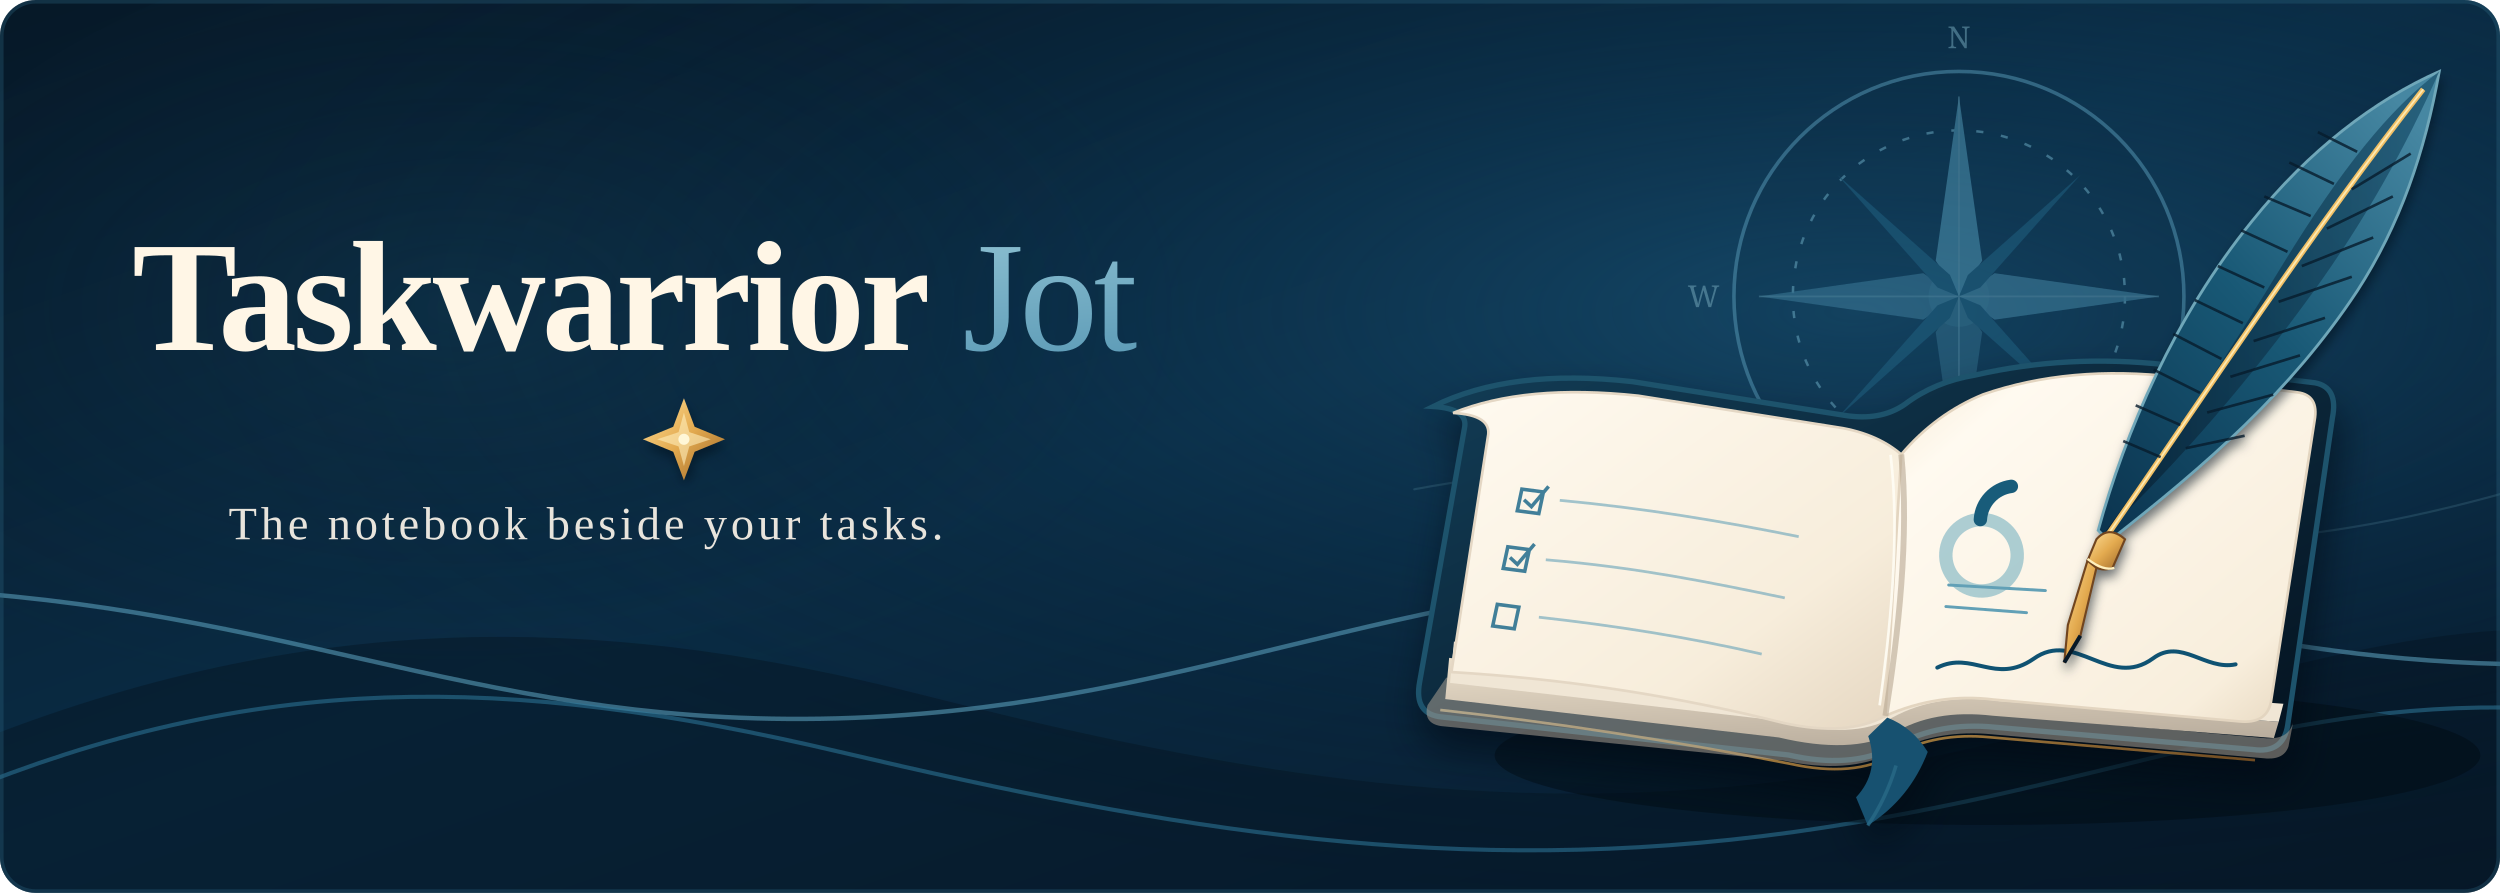
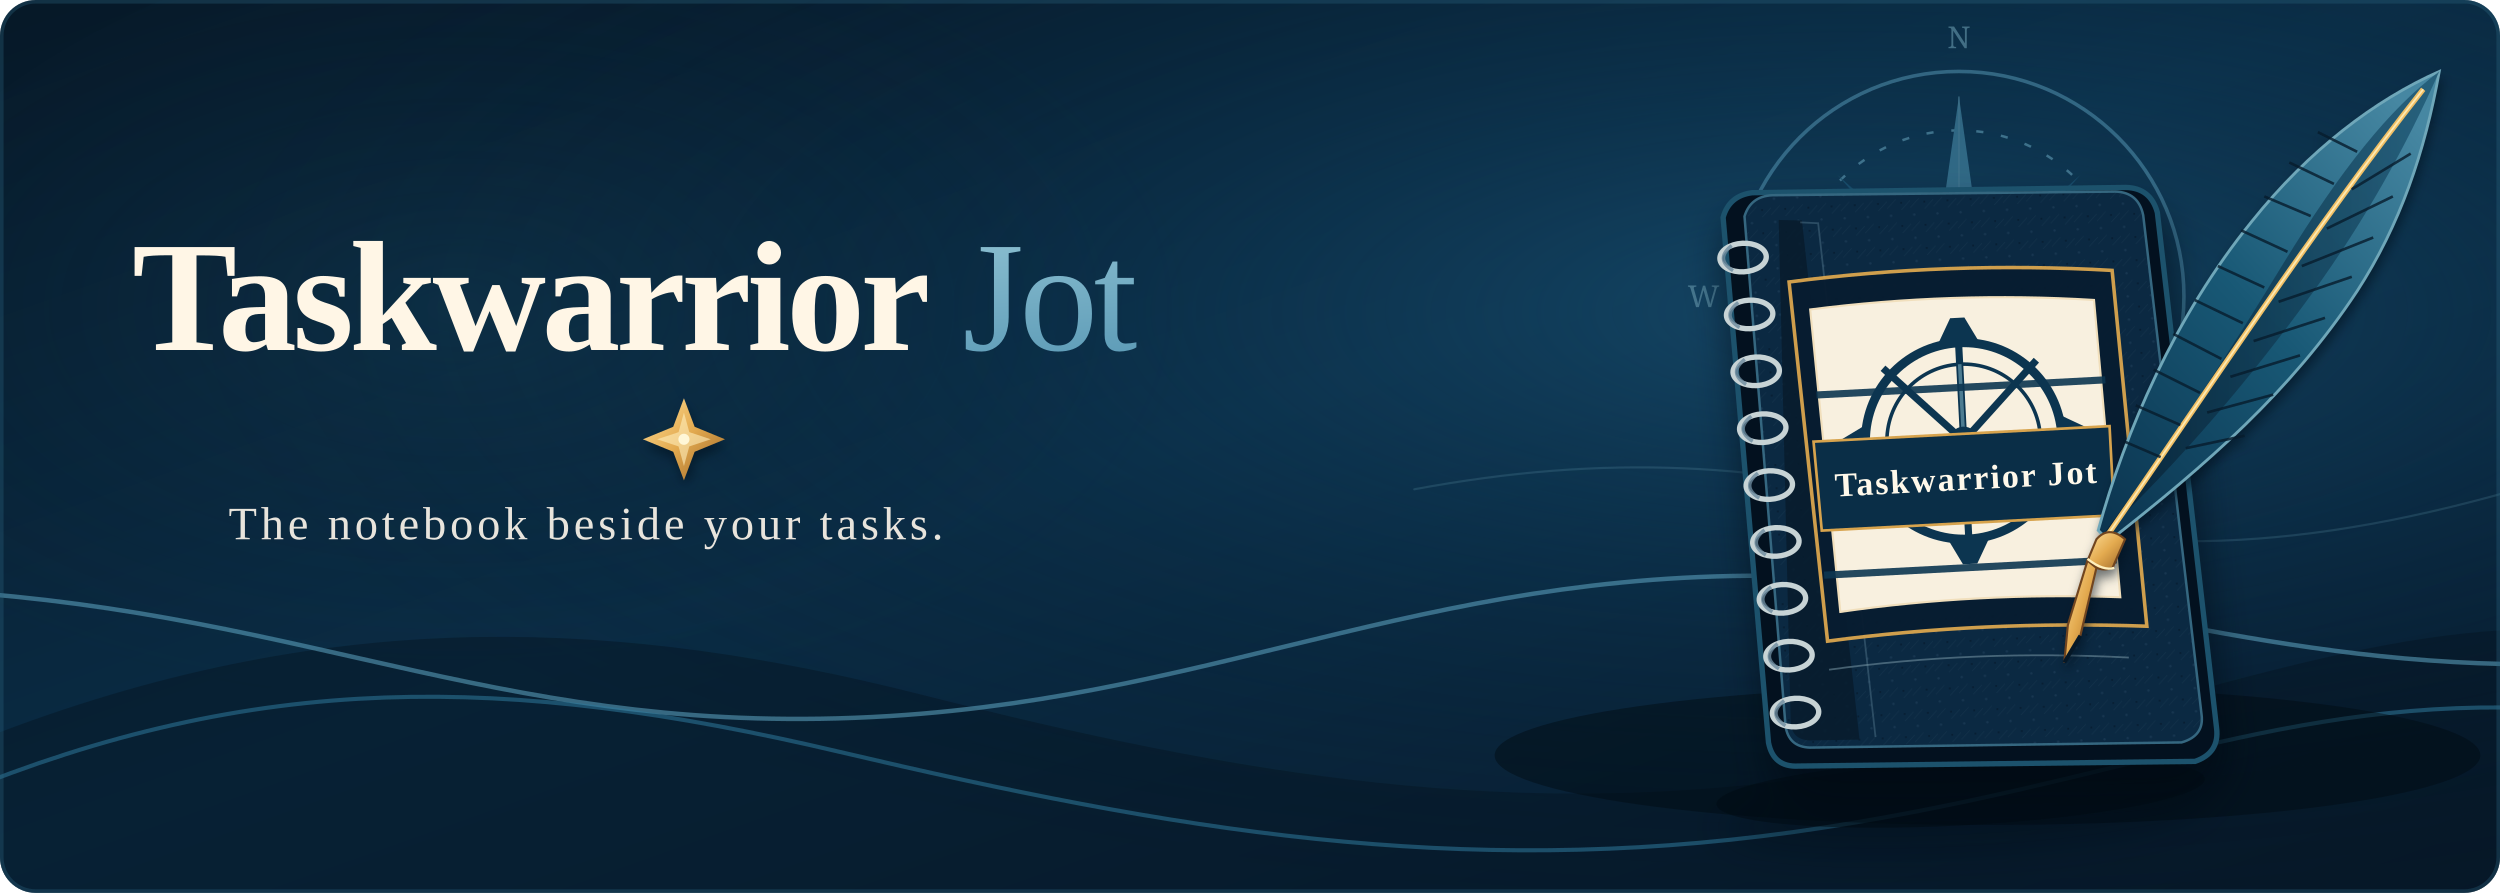
<svg xmlns="http://www.w3.org/2000/svg" width="1400" height="500" viewBox="0 0 1400 500" role="img" aria-labelledby="title desc" shape-rendering="geometricPrecision">
  <defs>
    <linearGradient id="ocean" x1="0" y1="0" x2="1" y2="1">
      <stop offset="0" stop-color="#061827" />
      <stop offset=".48" stop-color="#0a2c45" />
      <stop offset="1" stop-color="#071a2d" />
    </linearGradient>
    <radialGradient id="atmosphere" cx="74%" cy="35%" r="67%">
      <stop offset="0" stop-color="#195274" stop-opacity=".72" />
      <stop offset=".48" stop-color="#0e3a57" stop-opacity=".3" />
      <stop offset="1" stop-color="#020d17" stop-opacity="0" />
    </radialGradient>
    <radialGradient id="titleGlow" cx="35%" cy="43%" r="42%">
      <stop offset="0" stop-color="#1d5571" stop-opacity=".24" />
      <stop offset="1" stop-color="#0b2a42" stop-opacity="0" />
    </radialGradient>
    <linearGradient id="jotText" x1="0" y1="0" x2="1" y2="1">
      <stop offset="0" stop-color="#a7d3df" />
      <stop offset="1" stop-color="#5f9db8" />
    </linearGradient>
    <linearGradient id="paperLeft" x1="0" y1="0" x2=".9" y2="1">
      <stop offset="0" stop-color="#fffaf0" />
      <stop offset=".72" stop-color="#f7eddb" />
      <stop offset="1" stop-color="#e7d9c4" />
    </linearGradient>
    <linearGradient id="paperRight" x1="0" y1="0" x2="1" y2="1">
      <stop offset="0" stop-color="#f6ead5" />
      <stop offset=".18" stop-color="#fffaf0" />
      <stop offset=".82" stop-color="#f8eedc" />
      <stop offset="1" stop-color="#e4d4bb" />
    </linearGradient>
    <linearGradient id="pageEdge" x1="0" y1="0" x2="0" y2="1">
      <stop offset="0" stop-color="#e9ddc9" />
      <stop offset="1" stop-color="#b9ad9d" />
    </linearGradient>
    <linearGradient id="cover" x1="0" y1="0" x2="1" y2="1">
      <stop offset="0" stop-color="#123c55" />
      <stop offset="1" stop-color="#04121f" />
    </linearGradient>
    <linearGradient id="feather" x1="0" y1="1" x2=".8" y2="0">
      <stop offset="0" stop-color="#0b334e" />
      <stop offset=".52" stop-color="#185875" />
      <stop offset="1" stop-color="#4687a2" />
    </linearGradient>
    <linearGradient id="featherShade" x1="0" y1="0" x2="1" y2="0">
      <stop offset="0" stop-color="#061b2d" />
      <stop offset="1" stop-color="#174f6c" />
    </linearGradient>
    <linearGradient id="gold" x1="0" y1="0" x2="1" y2="1">
      <stop offset="0" stop-color="#ffe09a" />
      <stop offset=".5" stop-color="#e3aa4f" />
      <stop offset="1" stop-color="#9b6426" />
    </linearGradient>
+     <pattern id="leather" width="13" height="13" patternUnits="userSpaceOnUse">
+       <rect width="13" height="13" fill="#0b2942" />
+       <circle cx="2" cy="3" r=".7" fill="#4c7090" opacity=".18" />
+       <circle cx="8" cy="9" r=".55" fill="#020f1d" opacity=".42" />
+       <path d="M0 12L5 7M8 13L13 8" stroke="#7592a6" stroke-width=".35" opacity=".09" />
+     </pattern>
    <filter id="softShadow" x="-30%" y="-30%" width="170%" height="190%" color-interpolation-filters="sRGB">
      <feGaussianBlur in="SourceAlpha" stdDeviation="11" result="blur" />
      <feOffset in="blur" dx="2" dy="14" result="offset" />
      <feFlood flood-color="#000913" flood-opacity=".62" result="color" />
      <feComposite in="color" in2="offset" operator="in" result="shadow" />
      <feMerge>
        <feMergeNode in="shadow" />
        <feMergeNode in="SourceGraphic" />
      </feMerge>
    </filter>
    <filter id="smallShadow" x="-40%" y="-40%" width="180%" height="190%" color-interpolation-filters="sRGB">
      <feGaussianBlur in="SourceAlpha" stdDeviation="3" result="blur" />
      <feOffset in="blur" dx="1" dy="4" result="offset" />
      <feFlood flood-color="#00101c" flood-opacity=".55" result="color" />
      <feComposite in="color" in2="offset" operator="in" result="shadow" />
      <feMerge>
        <feMergeNode in="shadow" />
        <feMergeNode in="SourceGraphic" />
      </feMerge>
    </filter>
    <clipPath id="frameClip">
      <rect width="1400" height="500" rx="20" />
    </clipPath>
  </defs>
  <g clip-path="url(#frameClip)">
    <rect width="1400" height="500" rx="20" fill="url(#ocean)" />
    <rect width="1400" height="500" fill="url(#atmosphere)" />
    <ellipse cx="405" cy="210" rx="500" ry="270" fill="url(#titleGlow)" />
    <path d="M0 410C190 338 350 347 516 389C693 434 850 461 1030 433C1170 412 1288 360 1400 353V500H0Z" fill="#041421" opacity=".46" />
    <g id="waves" fill="none" stroke-linecap="round">
      <path d="M-30 331C178 344 287 414 498 401C690 389 807 315 1018 323C1173 329 1269 374 1432 372" stroke="#5ea6c2" stroke-width="2.5" opacity=".55" />
      <path d="M-25 445C143 376 283 377 470 421C657 465 816 492 1004 466C1188 440 1278 389 1430 397" stroke="#2d789a" stroke-width="2.3" opacity=".55" />
      <path d="M792 274C900 254 987 259 1089 285C1193 312 1289 310 1420 271" stroke="#7ab8ca" stroke-width="1.2" opacity=".17" />
    </g>
    <g id="titleBlock">
      <text x="74" y="196" font-family="Georgia, 'Times New Roman', serif" font-size="88" font-weight="600" fill="#fff6e6" letter-spacing="-2.4">Taskwarrior <tspan fill="url(#jotText)" font-weight="500">Jot</tspan>
      </text>
      <g transform="translate(383 246)" filter="url(#smallShadow)">
        <path d="M-236 0H-38M38 0H236" stroke="url(#gold)" stroke-width="2.2" />
        <path d="M0-23L6-7L23 0L6 7L0 23L-6 7L-23 0L-6-7Z" fill="url(#gold)" />
        <path d="M0-15L3-4L15 0L3 4L0 15L-3 4L-15 0L-3-4Z" fill="#fff0bd" opacity=".58" />
        <circle r="3.1" fill="#fff7d7" />
      </g>
      <text x="128" y="302" font-family="Georgia, 'Times New Roman', serif" font-size="26" fill="#e8e4dc" letter-spacing="2.15">The notebook beside your tasks.</text>
    </g>
    <g id="compassRose" transform="translate(1097 166)" opacity=".52" aria-label="Compass rose">
      <circle r="126" fill="#08263b" fill-opacity=".28" stroke="#5595b2" stroke-width="2" />
      <circle r="93" fill="none" stroke="#6aa6be" stroke-width="1.4" stroke-dasharray="4 10" />
      <circle r="17" fill="#3f7e9c" opacity=".42" />
      <g fill="#4f94b1">
        <path d="M0-112L13-20L0 0L-13-20Z" />
        <path d="M112 0L20 13L0 0L20-13Z" opacity=".82" />
        <path d="M0 112L-13 20L0 0L13 20Z" opacity=".52" />
        <path d="M-112 0L-20-13L0 0L-20 13Z" opacity=".68" />
      </g>
      <g fill="#1e5d7d">
        <path d="M-68-68L-12-5L0 0L-5-12Z" />
        <path d="M68-68L12-5L0 0L5-12Z" />
        <path d="M68 68L12 5L0 0L5 12Z" />
        <path d="M-68 68L-12 5L0 0L-5 12Z" />
      </g>
      <path d="M0-112V112M-112 0H112" stroke="#72abc0" stroke-width="1" opacity=".56" />
      <g fill="#75a9bc" font-family="Georgia,serif" font-size="17" text-anchor="middle">
        <text y="-139">N</text>
        <text y="151">S</text>
        <text x="143" y="6">E</text>
        <text x="-143" y="6">W</text>
      </g>
    </g>
    <ellipse cx="1113" cy="423" rx="276" ry="39" fill="#000a12" opacity=".47" />
-     <g id="notebook" transform="rotate(-2 1080 320)" filter="url(#softShadow)">
+     <g id="notebook" transform="rotate(-2 1080 320)" filter="url(#softShadow)" display="none">
      <path d="M806 218Q850 198 918 208L1036 231Q1056 235 1070 226Q1087 214 1110 211Q1162 201 1217 209L1300 222Q1313 225 1309 242L1278 413Q1275 429 1258 426L1110 408Q1080 405 1056 418Q1032 429 998 420L805 392Q789 390 793 372L823 231Q826 220 806 218Z" fill="url(#cover)" stroke="#1d536c" stroke-width="3" />
      <path d="M804 388Q900 402 999 425Q1034 434 1057 422Q1081 410 1111 414L1259 432" fill="none" stroke="url(#gold)" stroke-width="1.5" opacity=".72" />
      <path data-page-layer="true" d="M808 370Q892 380 995 405Q1035 416 1057 405Q1080 395 1113 401L1266 420Q1278 421 1281 412L1278 425Q1275 433 1263 431L1109 412Q1080 409 1055 421Q1031 432 995 423L804 397Q794 395 797 385Z" fill="#a99f92" opacity=".54" />
      <path data-page-layer="true" d="M810 359Q899 373 997 398Q1036 408 1058 397Q1081 386 1117 393L1273 411L1270 420L1113 402Q1080 397 1057 410Q1033 421 993 410L807 382Z" fill="url(#pageEdge)" />
      <path data-page-layer="true" d="M813 350Q901 364 1000 389Q1036 399 1058 389Q1085 376 1120 384L1276 401L1273 411L1117 394Q1083 388 1057 401Q1034 413 996 401L810 373Z" fill="#f0e6d5" />
      <path d="M817 222Q858 207 921 216L1029 237Q1053 241 1067 254C1068 300 1062 350 1053 400Q1031 411 996 402Q906 376 811 367L836 236Q839 224 817 222Z" fill="url(#paperLeft)" stroke="#e4d7c4" stroke-width="1.5" />
      <path d="M1067 254Q1087 232 1114 222Q1163 207 1222 216L1290 227Q1302 229 1299 243L1269 400Q1266 412 1251 410L1114 393Q1083 388 1053 400Z" fill="url(#paperRight)" stroke="#e3d5c0" stroke-width="1.5" />
      <path d="M1067 254C1070 299 1062 354 1053 400" fill="none" stroke="#b9aa95" stroke-width="3.3" opacity=".62" />
      <path d="M1061 254C1065 300 1057 354 1050 394" fill="none" stroke="#fffdf4" stroke-width="1.5" opacity=".9" />
      <path d="M1054 401Q1068 407 1076 421Q1065 447 1041 461L1035 445Q1049 431 1043 411Z" fill="#175170" />
      <path d="M1041 461Q1052 446 1058 428" fill="none" stroke="#2b6d8a" stroke-width="2" opacity=".7" />
      <g fill="none" stroke="#2c7290" stroke-width="2" opacity=".9">
        <path d="M854 266l12 2-3 12-12-2ZM855 272l4 4 10-11M845 298l12 2-3 12-12-2ZM846 304l4 4 10-11M838 330l12 2-3 12-12-2Z" />
        <path d="M875 273C922 279 966 288 1008 298M866 306C917 312 958 322 999 332M861 338C902 344 944 352 985 363" stroke="#6aa4b9" stroke-width="1.55" opacity=".68" />
      </g>
      <g fill="none" stroke-linecap="round">
        <path d="M1110 292a20 20 0 1 1-.1 0" stroke="#7bb3c2" stroke-width="7.5" opacity=".62" />
        <path d="M1110 292a20 20 0 0 1 18-18" stroke="#185c7a" stroke-width="7.5" />
        <path d="M1091 328L1145 333M1089 340L1134 345" stroke="#62a0b6" stroke-width="1.65" />
        <path d="M1083 374C1103 365 1115 385 1137 371C1161 355 1179 390 1204 373C1220 362 1233 381 1250 378" stroke="#0f5272" stroke-width="2.25" />
      </g>
    </g>
+     <g id="closedNotebook" transform="rotate(-3 1080 292)" filter="url(#softShadow)">
+       <ellipse cx="1090" cy="444" rx="137" ry="19" fill="#000a12" opacity=".5" />
+       <path d="M974 116Q978 104 991 103L1200 111Q1214 112 1217 126L1235 416Q1236 430 1222 434L1000 425Q986 425 984 411Z" fill="#03111f" stroke="#1c526c" stroke-width="3" />
+       <path d="M986 116Q990 105 1002 105L1194 113Q1207 114 1209 127L1227 408Q1228 420 1215 423L1007 415Q995 414 994 402Z" fill="url(#leather)" stroke="#356780" stroke-width="1.4" />
+       <path d="M1005 119L1018 120L1035 412L1007 411Q997 410 997 400Z" fill="#071b2c" opacity=".84" />
+       <path d="M1017 121L1027 122L1044 411" fill="none" stroke="#78a0b4" stroke-width="1" opacity=".3" />
+       <path d="M1009 154Q1099 147 1190 157L1199 357Q1108 349 1020 356Z" fill="#071c30" stroke="#d7a34d" stroke-width="2" opacity=".96" />
+       <path d="M1020 170Q1100 164 1179 173L1185 340Q1105 333 1028 340Z" fill="#f8f0df" stroke="#f1dfbc" stroke-width="1.2" />
+       <g transform="translate(1102 248)" fill="none" stroke="#0c3550">
+         <circle r="55" stroke-width="5" />
+         <circle r="43" stroke-width="2" />
+         <path d="M0-60V60M-60 0H60M-43-43L43 43M43-43L-43 43" stroke-width="4" />
+         <path d="M0-43V43M-43 0H43" stroke="#4d7c91" stroke-width="2" />
+         <circle r="8" fill="#0c3550" stroke="none" />
+         <g fill="#0c3550" stroke="none">
+           <path d="M-4-69L4-69L12-54L-12-54Z" />
+           <path d="M-4 69L4 69L12 54L-12 54Z" />
+           <path d="M-69-4L-69 4L-54 12L-54-12Z" />
+           <path d="M69-4L69 4L54 12L54-12Z" />
+         </g>
+       </g>
+       <path d="M1018 244H1184V294H1020Z" fill="#0a2e47" stroke="#d7a34d" stroke-width="1.5" />
+       <path d="M1021 218H1183M1020 319H1184" stroke="#0c3550" stroke-width="4" opacity=".9" />
+       <text x="1102" y="270" text-anchor="middle" dominant-baseline="middle" font-family="Georgia, 'Times New Roman', serif" font-size="19" font-weight="600" letter-spacing="1.1" fill="#fff9eb">Taskwarrior Jot</text>
+       <path d="M1020 372Q1102 365 1188 374" fill="none" stroke="#7898a5" stroke-width="1" opacity=".55" />
+       <g fill="none" stroke="#c7d3d5" stroke-width="3">
+         <ellipse cx="984" cy="139" rx="13" ry="8" />
+         <ellipse cx="986" cy="171" rx="13" ry="8" />
+         <ellipse cx="988" cy="203" rx="13" ry="8" />
+         <ellipse cx="990" cy="235" rx="13" ry="8" />
+         <ellipse cx="992" cy="267" rx="13" ry="8" />
+         <ellipse cx="994" cy="299" rx="13" ry="8" />
+         <ellipse cx="996" cy="331" rx="13" ry="8" />
+         <ellipse cx="998" cy="363" rx="13" ry="8" />
+         <ellipse cx="1000" cy="395" rx="13" ry="8" />
+       </g>
+       <path d="M978 132Q968 139 978 146M980 164Q970 171 980 178M982 196Q972 203 982 210M984 228Q974 235 984 242M986 260Q976 267 986 274M988 292Q978 299 988 306M990 324Q980 331 990 338M992 356Q982 363 992 370M994 388Q984 395 994 402" fill="none" stroke="#6d8b9e" stroke-width="2" opacity=".8" />
+     </g>
    <g id="quill" filter="url(#smallShadow)">
      <path d="M1175 297C1190 242 1218 177 1261 124C1293 84 1330 56 1366 40C1358 85 1344 126 1320 163C1283 219 1236 260 1181 303Z" fill="url(#feather)" stroke="#6fa7b9" stroke-width="1.6" />
      <path d="M1178 299C1215 249 1248 198 1279 147C1311 95 1338 61 1366 40C1347 83 1324 124 1295 164C1261 211 1222 257 1178 299Z" fill="url(#featherShade)" opacity=".68" />
      <path d="M1180 300C1234 222 1297 126 1357 50" fill="none" stroke="#f0bf65" stroke-width="3" />
      <path d="M1180 300C1234 222 1297 126 1357 50" fill="none" stroke="#fff0bd" stroke-width="1" opacity=".88" />
      <g fill="none" stroke="#061b2c" stroke-width="1.5" opacity=".8">
        <path d="M1210 256L1189 247M1221 238L1196 227M1232 220L1206 207M1244 201L1217 187M1256 181L1229 168M1268 161L1242 149M1281 141L1255 129M1294 121L1268 110M1307 103L1282 91M1320 85L1298 74" />
        <path d="M1224 251L1257 244M1236 231L1273 221M1249 211L1288 199M1262 191L1302 178M1276 169L1317 155M1289 149L1329 133M1303 128L1340 110M1317 106L1350 86" />
      </g>
      <path d="M1174 302Q1181 294 1190 302L1183 318Q1175 321 1169 314Z" fill="url(#gold)" stroke="#71451f" stroke-width="1.2" />
      <path d="M1174 318L1165 356L1156 371L1158 350L1169 314Z" fill="url(#gold)" stroke="#71451f" stroke-width="1.2" />
      <path d="M1156 371L1165 356" stroke="#061827" stroke-width="2.2" />
      <path d="M1169 313Q1178 320 1184 318" fill="none" stroke="#fff0bd" stroke-width="1.3" />
    </g>
  </g>
  <rect x="1" y="1" width="1398" height="498" rx="19" fill="none" stroke="#2d6580" stroke-opacity=".33" stroke-width="2" />
</svg>
